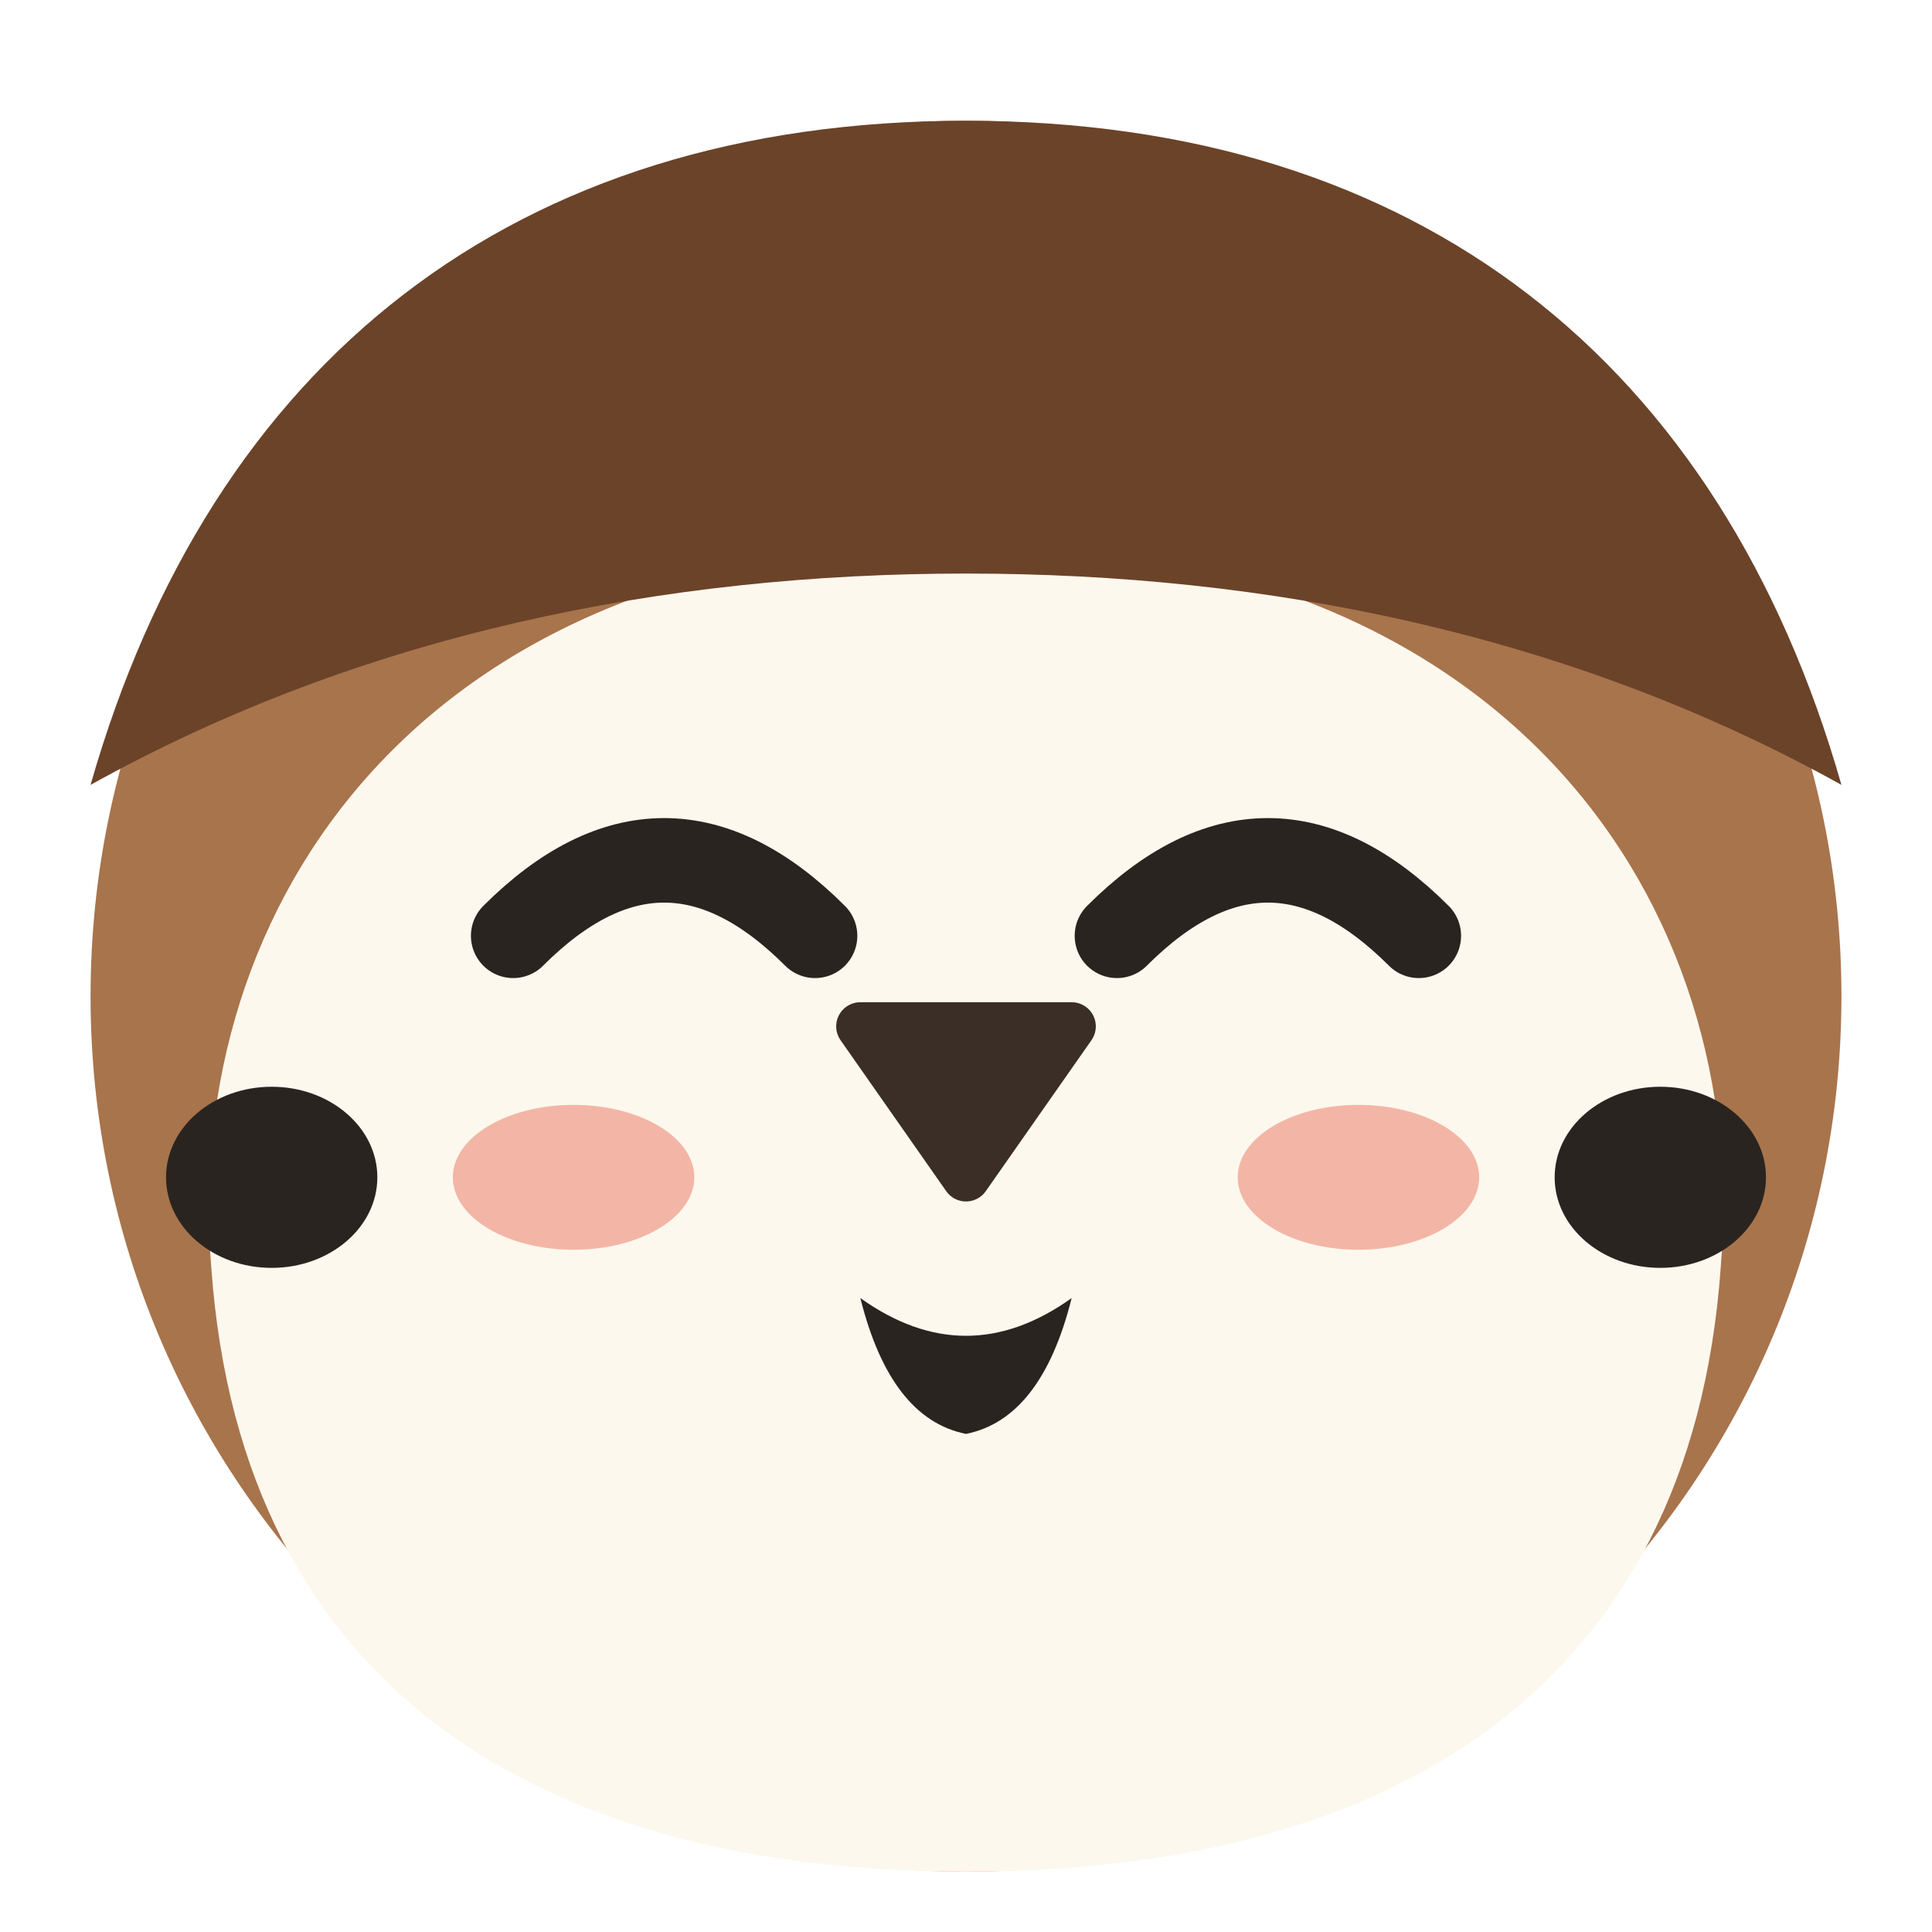
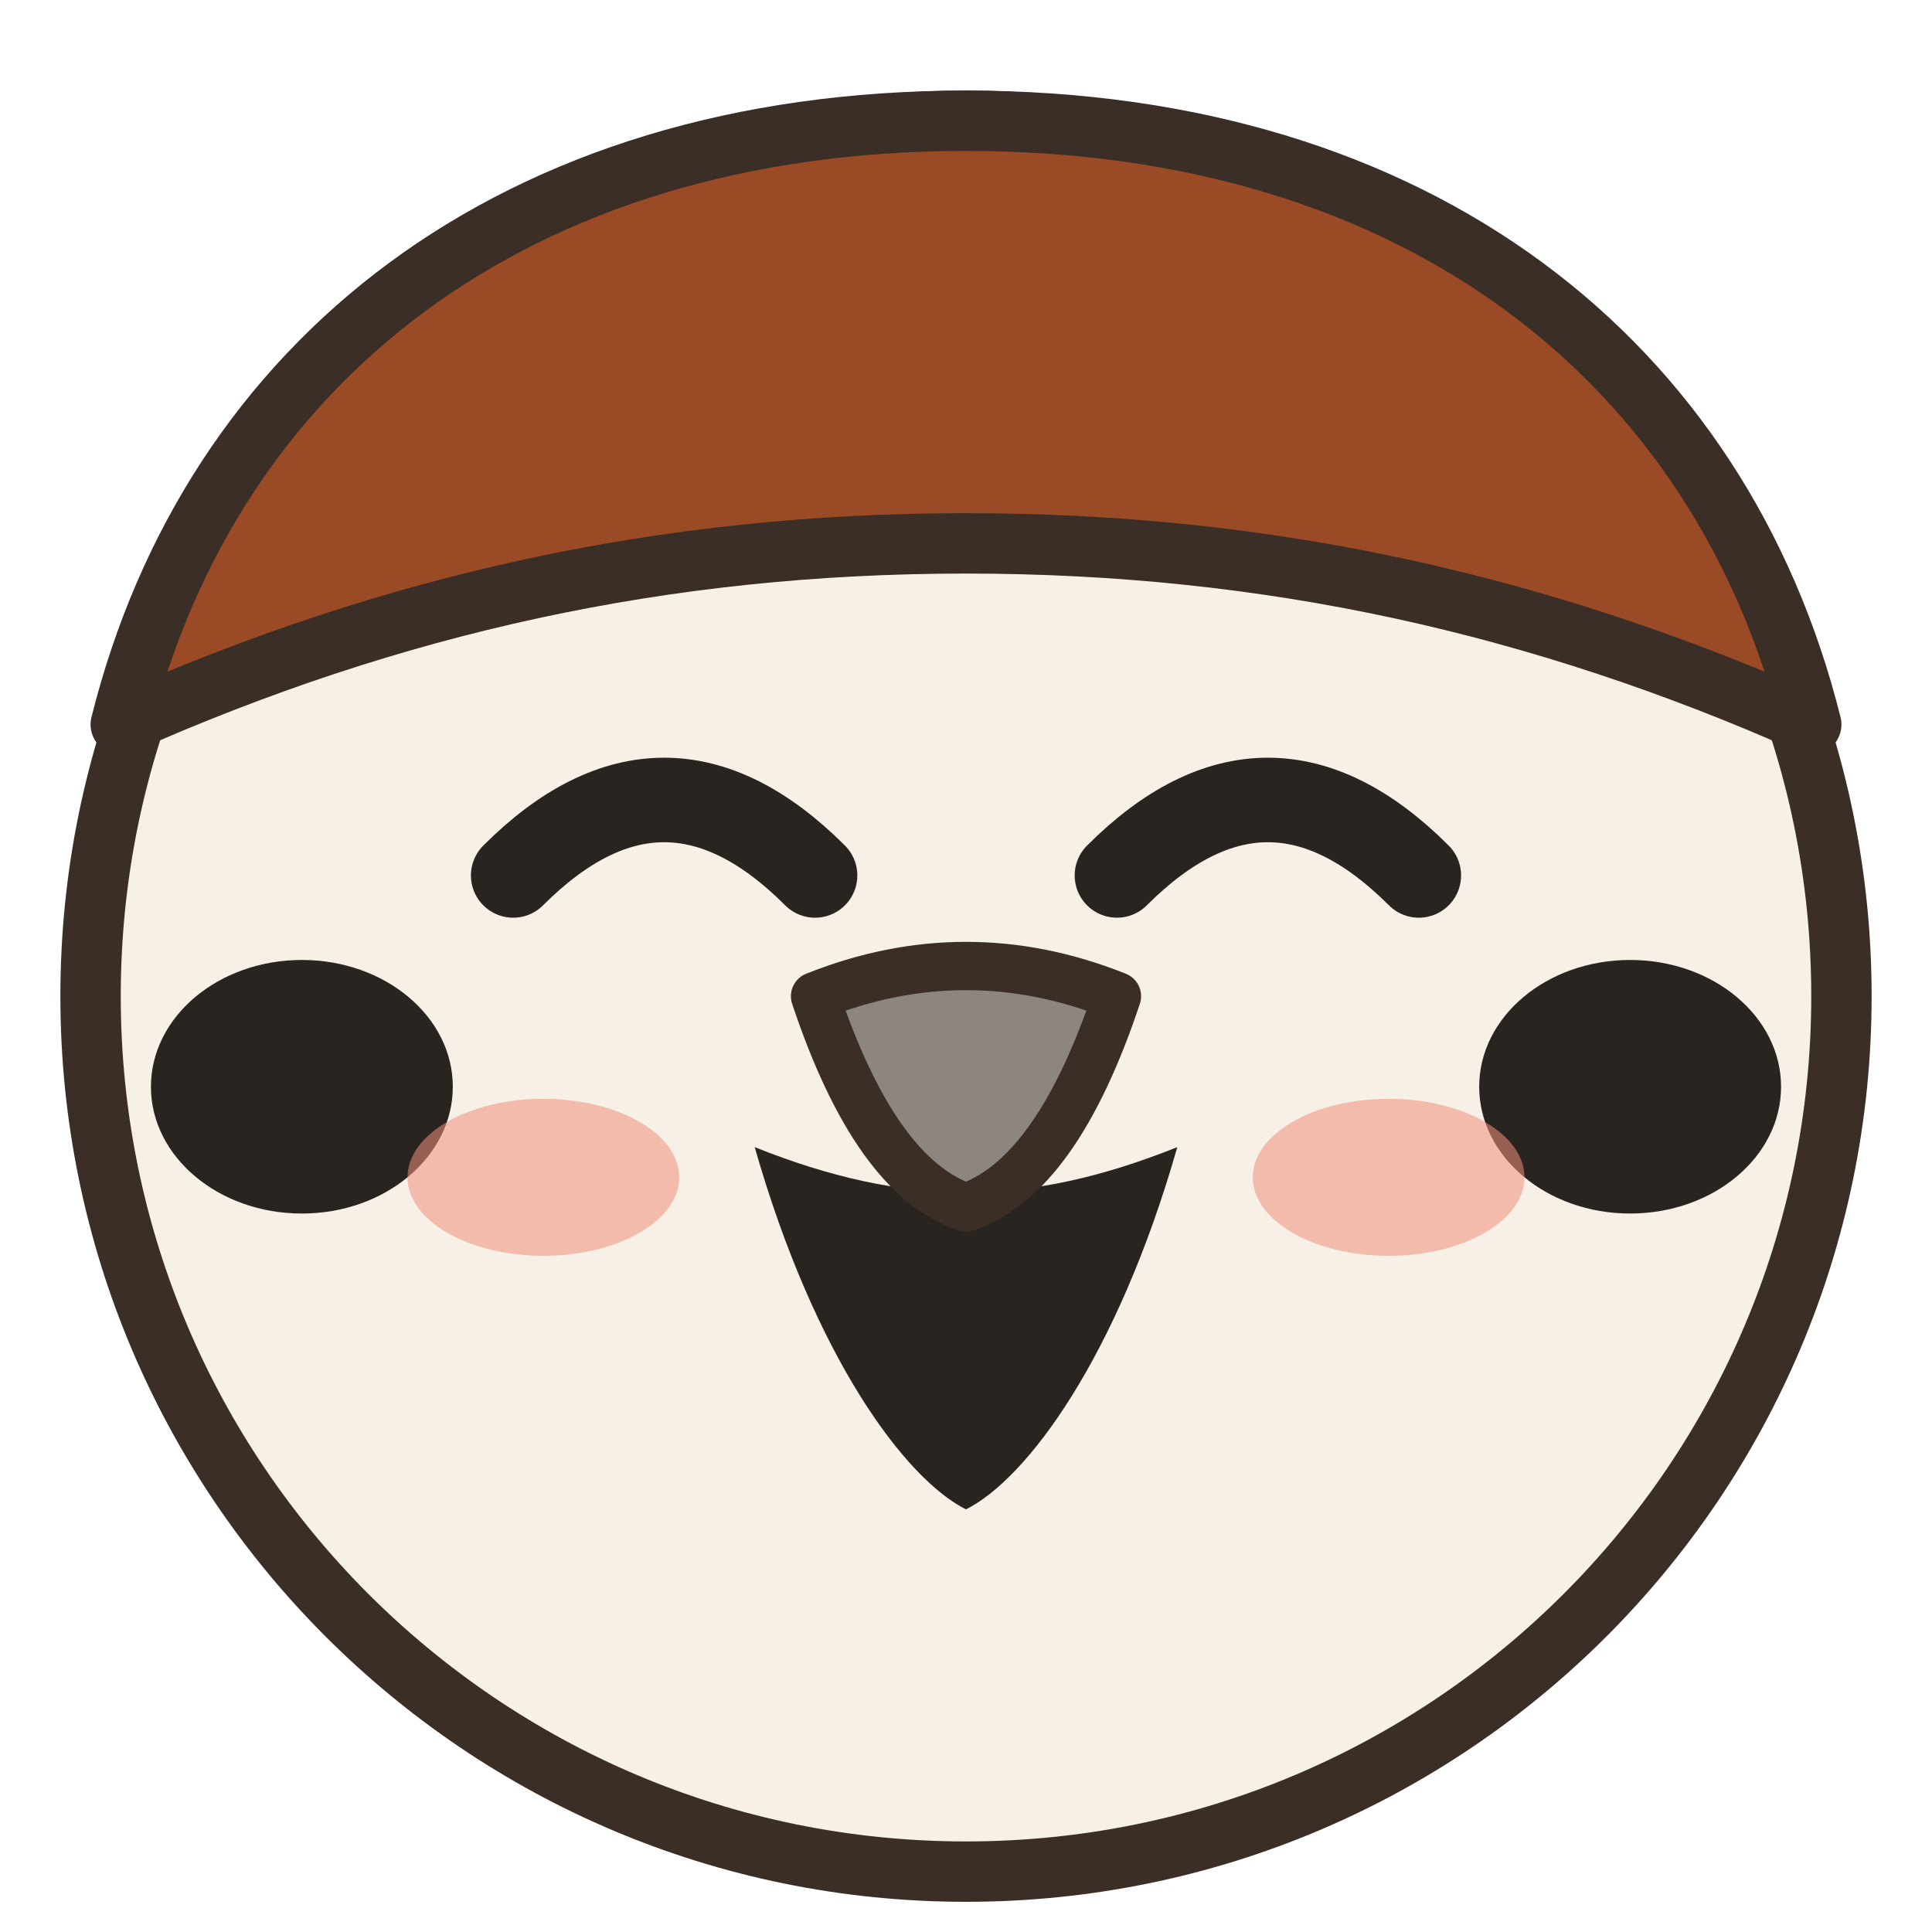
<svg xmlns="http://www.w3.org/2000/svg" viewBox="0 0 64 64" role="img" aria-label="ふくすけ">
-   <circle cx="32" cy="33" r="29" fill="#a8744c" />
-   <path d="M32 18 C50 18 58 30 57 42 C56 56 46 62 32 62 C18 62 8 56 7 42 C6 30 14 18 32 18z" fill="#fdf8ee" />
-   <path d="M32 4 C47 4 57 12 61 26 C52 21 42 19 32 19 C22 19 12 21 3 26 C7 12 17 4 32 4z" fill="#6b4329" />
-   <path d="M17 31 q5 -5 10 0 M37 31 q5 -5 10 0" stroke="#2a2420" stroke-width="2.8" fill="none" stroke-linecap="round" />
-   <ellipse cx="9" cy="39" rx="3.5" ry="3" fill="#2a2420" />
-   <ellipse cx="55" cy="39" rx="3.5" ry="3" fill="#2a2420" />
-   <ellipse cx="19" cy="39" rx="4" ry="2.4" fill="#ec8a76" opacity=".6" />
-   <ellipse cx="45" cy="39" rx="4" ry="2.4" fill="#ec8a76" opacity=".6" />
-   <path d="M28.5 34 L35.5 34 L32 39z" fill="#3a2e26" stroke="#3a2e26" stroke-width="1.6" stroke-linejoin="round" />
-   <path d="M28.5 43 q3.5 2.5 7 0 q-1 4 -3.5 4.5 q-2.5 -.5 -3.5 -4.5z" fill="#2a2420" />
+   <circle cx="32" cy="33" r="29" fill="#f6f0e6" stroke="#3a2e26" stroke-width="2" />
+   <path d="M32 4 C47 4 57 12 60 24 C51 20 42 18 32 18 C22 18 13 20 4 24 C7 12 17 4 32 4z" fill="#9b4a26" stroke="#3a2e26" stroke-width="2" stroke-linejoin="round" />
+   <ellipse cx="10" cy="36" rx="5" ry="4.2" fill="#2a2420" />
+   <ellipse cx="54" cy="36" rx="5" ry="4.2" fill="#2a2420" />
+   <path d="M17 29 q5 -5 10 0 M37 29 q5 -5 10 0" stroke="#2a2420" stroke-width="2.8" fill="none" stroke-linecap="round" />
+   <ellipse cx="18" cy="39" rx="4.5" ry="2.6" fill="#ef8f7a" opacity=".55" />
+   <ellipse cx="46" cy="39" rx="4.5" ry="2.6" fill="#ef8f7a" opacity=".55" />
+   <path d="M25 38 C27 45 30 49 32 50 C34 49 37 45 39 38 C34 40 30 40 25 38z" fill="#2a2420" />
+   <path d="M27 33 Q32 31 37 33 Q35 39 32 40 Q29 39 27 33z" fill="#8c8580" stroke="#3a2e26" stroke-width="1.6" stroke-linejoin="round" />
</svg>
